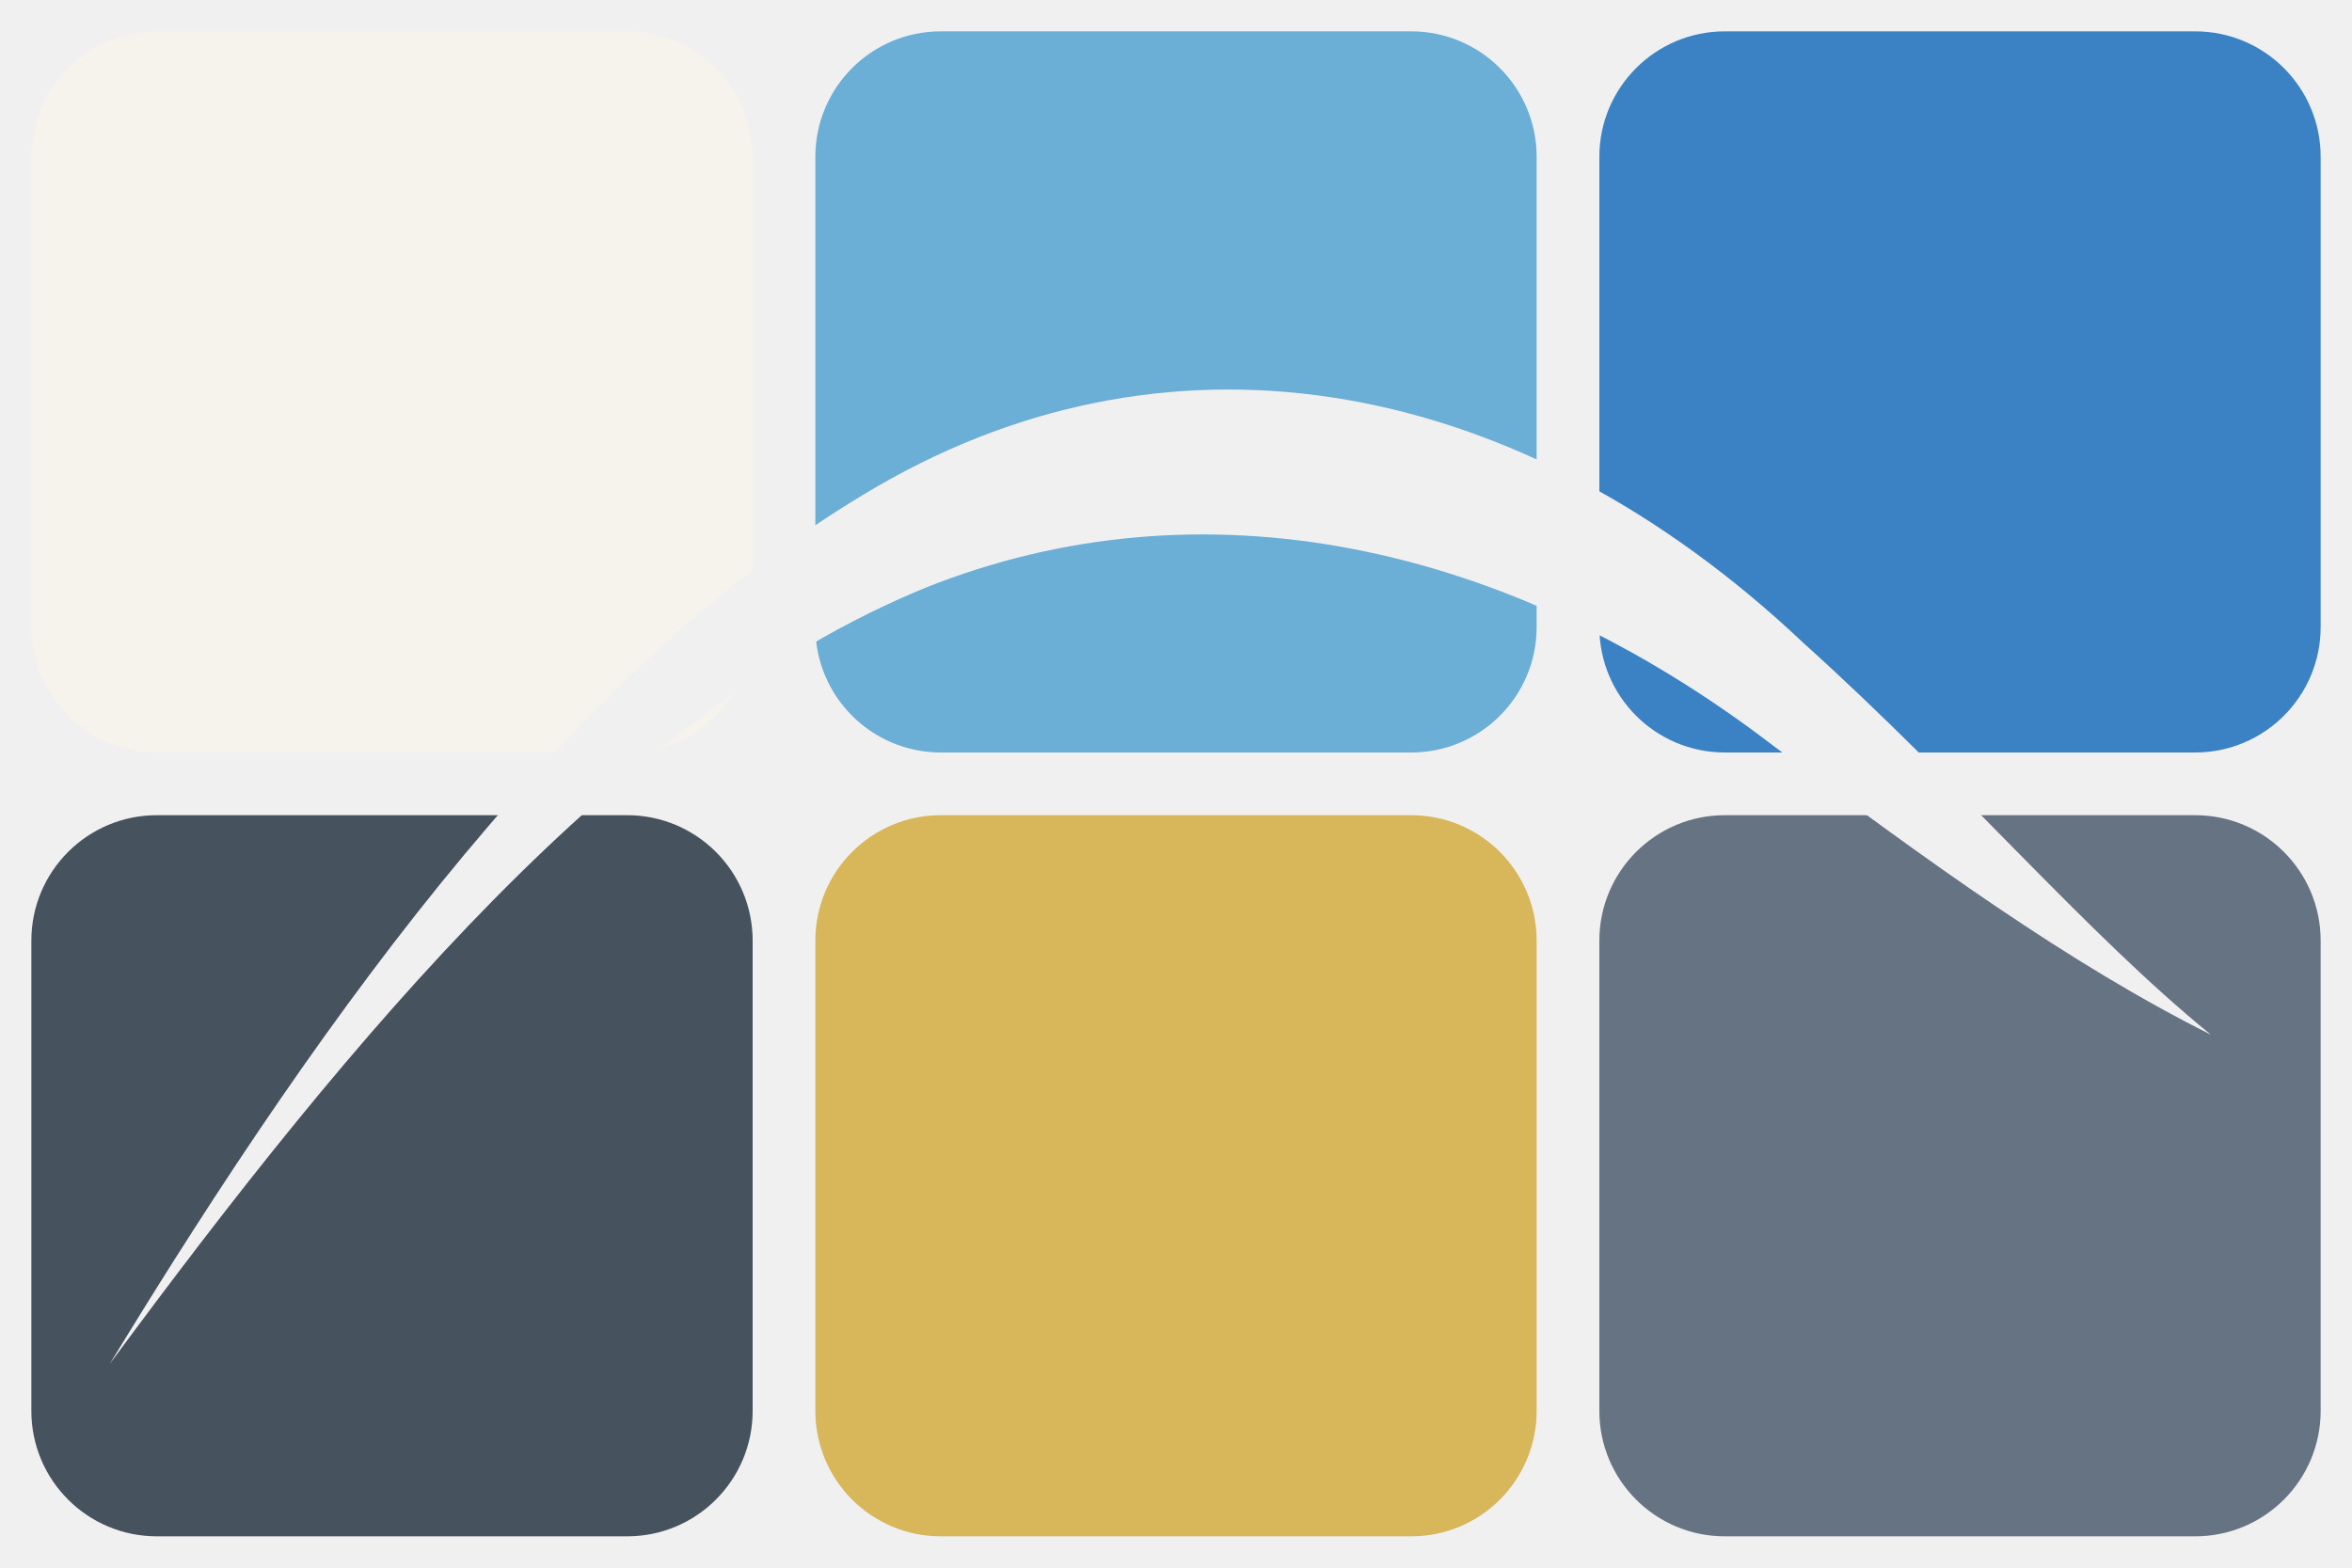
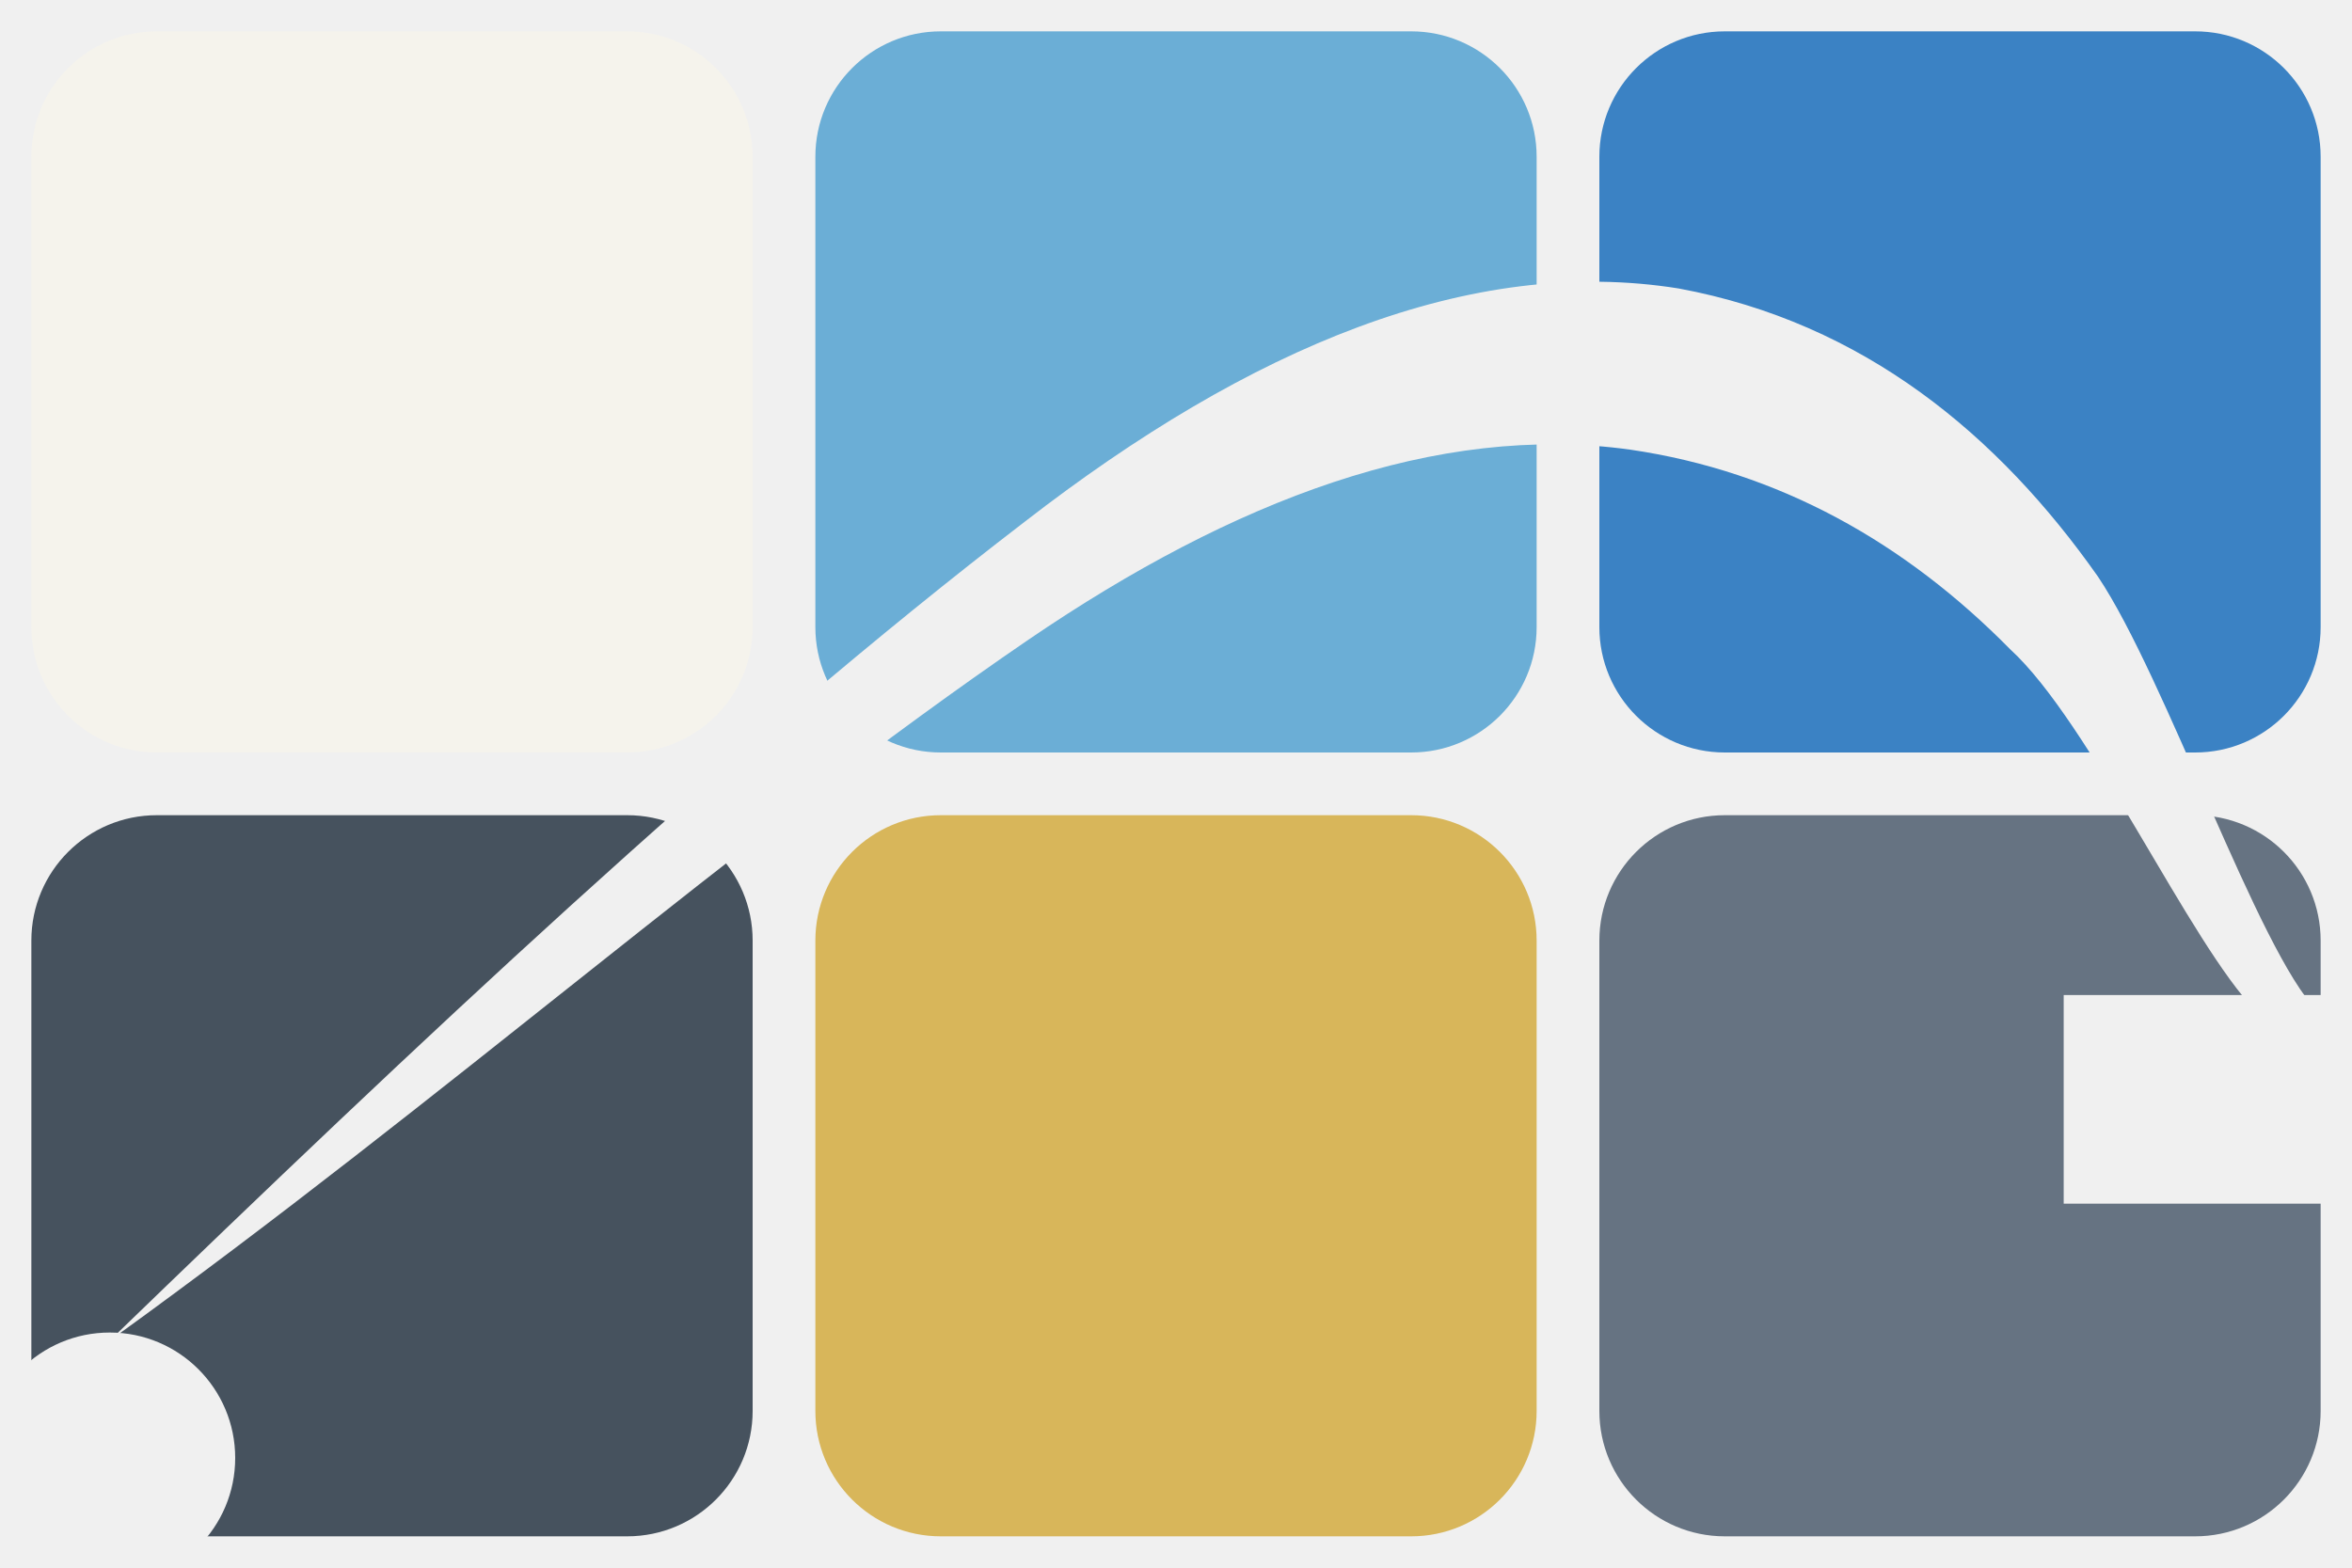
<svg xmlns="http://www.w3.org/2000/svg" viewBox="0 0 300 200" width="300" height="200" role="img" aria-labelledby="title desc">
  <defs>
    <mask id="visorCut" maskUnits="userSpaceOnUse" x="0" y="0" width="300" height="200">
      <rect width="300" height="200" fill="white" />
-       <path d="       M 14 174       C 42 128, 74 84, 112 62       C 150 40, 194 48, 230 82       C 250 100, 266 119, 282 132       C 264 123, 246 110, 226 95       C 192 69, 153 61, 118 75       C 79 91, 45 132, 14 174       Z       " fill="black" />
+       <path d="m 14,170 c -8.837,0 -16,7.163 -16,16 0,8.837 7.163,16 16,16 8.837,0 16,-7.163 16,-16 0,-8.837 -7.163,-16 -16,-16 z" fill="black" fill-rule="evenodd" id="path435" />
+       <path d="M 14,171.024 C 53.03,133.264 93.038,95.466 130.66,66.596 159.472,44.258 187.573,32.549 214.119,36.803 c 23.612,4.37 40.784,18.712 53.481,36.764 8.65,12.911 20.445,47.768 27.983,55.422 h -7.825 C 279.383,120.485 266.602,92.159 256.411,82.843 243.01,69.236 226.95,60.151 207.948,57.366 183.217,53.923 157.354,63.777 131.203,81.593 94.143,106.907 56.795,140.183 14,171.024 Z" fill="black" id="path1495" style="stroke-width:0.93" />
+       <path d="m 263.226,126.946 h 8.825 7.354 8.825 7.354 5.883 v 26.615 h -38.24 z" fill="black" id="path1497" style="stroke-width:0.597" />
    </mask>
  </defs>
  <g mask="url(#visorCut)">
    <rect x="4 " y="4 " width="92" height="92" rx="16" fill="#F5F3EC" />
    <rect x="104" y="4 " width="92" height="92" rx="16" fill="#6BAED6" />
    <rect x="204" y="4 " width="92" height="92" rx="16" fill="#3B82C4" />
    <rect x="4 " y="104" width="92" height="92" rx="16" fill="#46525E" />
    <rect x="104" y="104" width="92" height="92" rx="16" fill="#D8B65A" />
    <rect x="204" y="104" width="92" height="92" rx="16" fill="#667382" />
  </g>
</svg>
